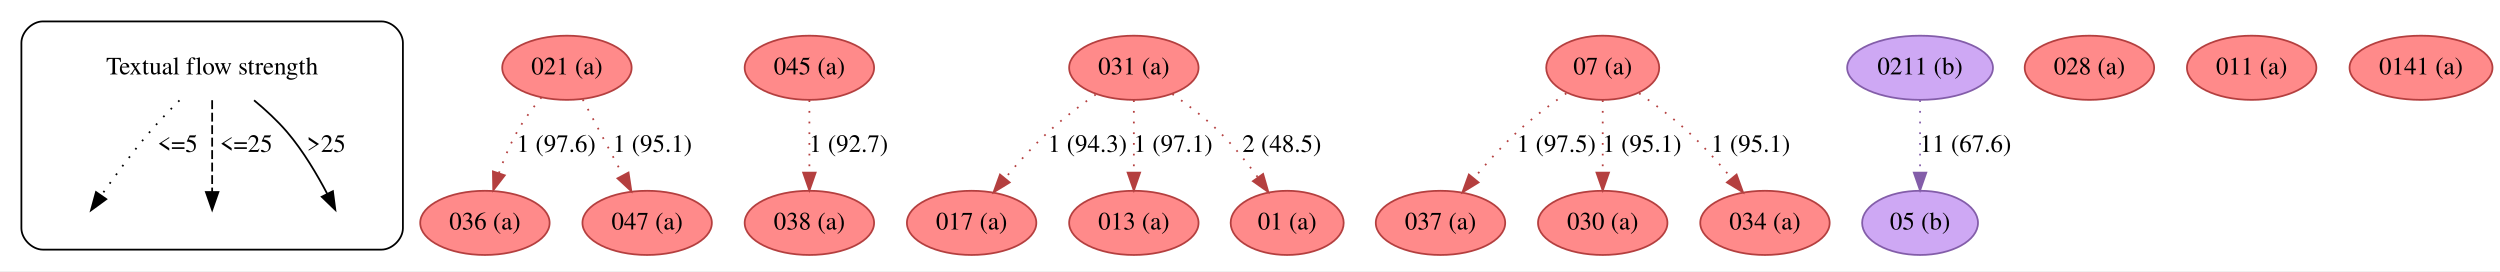
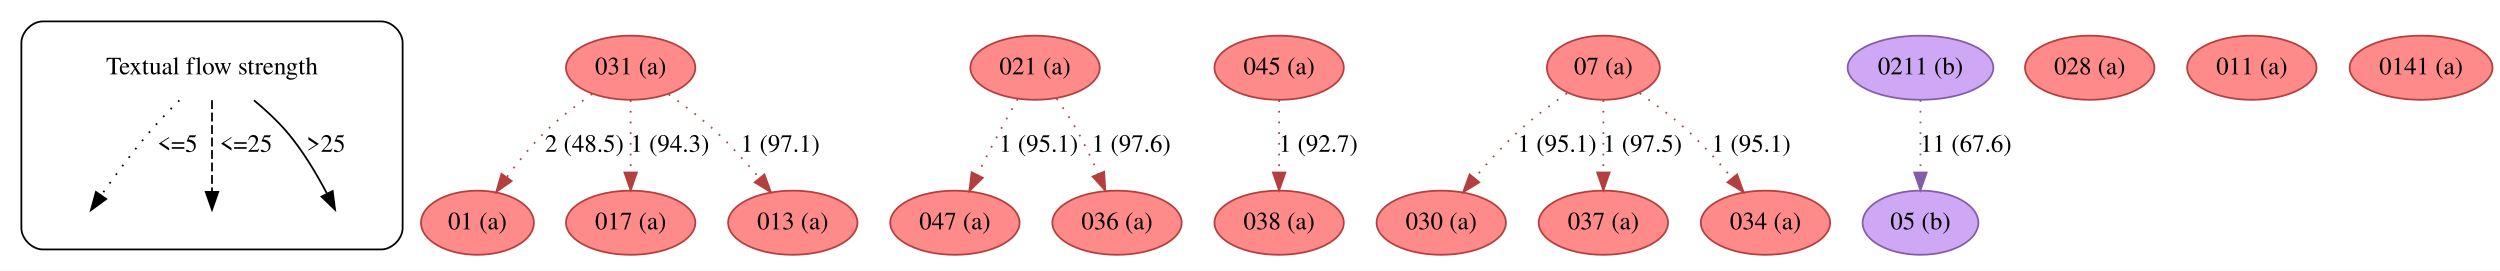
- <svg xmlns="http://www.w3.org/2000/svg" width="1402pt" height="152pt" viewBox="0.00 0.00 1402.30 152.00">
+ <svg xmlns="http://www.w3.org/2000/svg" width="1403pt" height="152pt" viewBox="0.00 0.00 1403.30 152.00">
  <g id="graph0" class="graph" transform="scale(1 1) rotate(0) translate(4 148)">
-     <polygon fill="white" stroke="none" points="-4,4 -4,-148 1398.3,-148 1398.3,4 -4,4" />
+     <polygon fill="white" stroke="none" points="-4,4 -4,-148 1399.3,-148 1399.3,4 -4,4" />
    <g id="clust1" class="cluster">
      <path fill="none" stroke="black" d="M20,-8C20,-8 210,-8 210,-8 216,-8 222,-14 222,-20 222,-20 222,-124 222,-124 222,-130 216,-136 210,-136 210,-136 20,-136 20,-136 14,-136 8,-130 8,-124 8,-124 8,-20 8,-20 8,-14 14,-8 20,-8" />
    </g>
    <g id="node1" class="node">
      <text text-anchor="middle" x="115" y="-106.3" font-family="Times,serif" font-size="14.00">Textual flow strength</text>
    </g>
    <g id="edge1" class="edge">
      <path fill="none" stroke="black" stroke-dasharray="1,5" d="M96.666,-91.686C91.132,-86.194 85.161,-79.989 80,-74 70.171,-62.593 60.072,-48.779 52.914,-38.563" />
      <polygon fill="black" stroke="black" points="55.614,-36.314 47.056,-30.069 49.851,-40.288 55.614,-36.314" />
      <text text-anchor="middle" x="95.5" y="-62.8" font-family="Times,serif" font-size="14.00">&lt;=5  </text>
    </g>
    <g id="edge2" class="edge">
      <path fill="none" stroke="black" stroke-dasharray="5,2" d="M115,-91.799C115,-76.794 115,-55.175 115,-40.409" />
      <polygon fill="black" stroke="black" points="118.5,-40.293 115,-30.293 111.5,-40.293 118.5,-40.293" />
      <text text-anchor="middle" x="134" y="-62.8" font-family="Times,serif" font-size="14.00">  &lt;=25</text>
    </g>
    <g id="edge3" class="edge">
      <path fill="none" stroke="black" d="M138.503,-91.76C144.906,-86.462 151.567,-80.344 157,-74 166.087,-63.39 174.095,-49.689 179.546,-39.313" />
      <polygon fill="black" stroke="black" points="182.722,-40.789 184.091,-30.283 176.469,-37.642 182.722,-40.789" />
      <text text-anchor="middle" x="179" y="-62.8" font-family="Times,serif" font-size="14.00">&gt;25</text>
    </g>
    <g id="node5" class="node">
-       <ellipse fill="#ff8a8a" stroke="#b43f3f" cx="314" cy="-110" rx="36.294" ry="18" />
-       <text text-anchor="middle" x="314" y="-106.3" font-family="Times,serif" font-size="14.00">021 (a)</text>
+       <ellipse fill="#ff8a8a" stroke="#b43f3f" cx="350" cy="-110" rx="36.294" ry="18" />
+       <text text-anchor="middle" x="350" y="-106.3" font-family="Times,serif" font-size="14.00">031 (a)</text>
    </g>
    <g id="node6" class="node">
-       <ellipse fill="#ff8a8a" stroke="#b43f3f" cx="268" cy="-23" rx="36.294" ry="18" />
-       <text text-anchor="middle" x="268" y="-19.3" font-family="Times,serif" font-size="14.00">036 (a)</text>
+       <ellipse fill="#ff8a8a" stroke="#b43f3f" cx="264" cy="-23" rx="31.695" ry="18" />
+       <text text-anchor="middle" x="264" y="-19.3" font-family="Times,serif" font-size="14.00">01 (a)</text>
    </g>
    <g id="edge4" class="edge">
-       <path fill="none" stroke="#b43f3f" stroke-dasharray="1,5" d="M299.713,-93.414C294.903,-87.617 289.8,-80.791 286,-74 281.99,-66.834 278.593,-58.608 275.867,-50.924" />
-       <polygon fill="#b43f3f" stroke="#b43f3f" points="279.138,-49.666 272.675,-41.271 272.492,-51.864 279.138,-49.666" />
-       <text text-anchor="middle" x="308" y="-62.8" font-family="Times,serif" font-size="14.00">1 (97.6)</text>
+       <path fill="none" stroke="#b43f3f" stroke-dasharray="1,5" d="M328.396,-95.25C319.74,-89.245 309.954,-81.798 302,-74 294.175,-66.329 286.638,-56.975 280.368,-48.442" />
+       <polygon fill="#b43f3f" stroke="#b43f3f" points="283.206,-46.394 274.557,-40.275 277.503,-50.452 283.206,-46.394" />
+       <text text-anchor="middle" x="324" y="-62.8" font-family="Times,serif" font-size="14.00">2 (48.5)</text>
    </g>
    <g id="node7" class="node">
-       <ellipse fill="#ff8a8a" stroke="#b43f3f" cx="359" cy="-23" rx="36.294" ry="18" />
-       <text text-anchor="middle" x="359" y="-19.3" font-family="Times,serif" font-size="14.00">047 (a)</text>
+       <ellipse fill="#ff8a8a" stroke="#b43f3f" cx="350" cy="-23" rx="36.294" ry="18" />
+       <text text-anchor="middle" x="350" y="-19.3" font-family="Times,serif" font-size="14.00">017 (a)</text>
    </g>
    <g id="edge5" class="edge">
-       <path fill="none" stroke="#b43f3f" stroke-dasharray="1,5" d="M322.891,-92.207C329.3,-80.099 338.071,-63.533 345.363,-49.759" />
-       <polygon fill="#b43f3f" stroke="#b43f3f" points="348.542,-51.234 350.128,-40.758 342.356,-47.959 348.542,-51.234" />
-       <text text-anchor="middle" x="362" y="-62.8" font-family="Times,serif" font-size="14.00">1 (95.1)</text>
+       <path fill="none" stroke="#b43f3f" stroke-dasharray="1,5" d="M350,-91.799C350,-80.163 350,-64.548 350,-51.237" />
+       <polygon fill="#b43f3f" stroke="#b43f3f" points="353.5,-51.175 350,-41.175 346.5,-51.175 353.5,-51.175" />
+       <text text-anchor="middle" x="372" y="-62.8" font-family="Times,serif" font-size="14.00">1 (94.3)</text>
    </g>
    <g id="node8" class="node">
-       <ellipse fill="#ff8a8a" stroke="#b43f3f" cx="450" cy="-110" rx="36.294" ry="18" />
-       <text text-anchor="middle" x="450" y="-106.3" font-family="Times,serif" font-size="14.00">045 (a)</text>
+       <ellipse fill="#ff8a8a" stroke="#b43f3f" cx="441" cy="-23" rx="36.294" ry="18" />
+       <text text-anchor="middle" x="441" y="-19.3" font-family="Times,serif" font-size="14.00">013 (a)</text>
+     </g>
+     <g id="edge6" class="edge">
+       <path fill="none" stroke="#b43f3f" stroke-dasharray="1,5" d="M371.372,-95.006C379.992,-88.963 389.814,-81.554 398,-74 406.544,-66.115 415.076,-56.619 422.26,-48.029" />
+       <polygon fill="#b43f3f" stroke="#b43f3f" points="425.077,-50.114 428.692,-40.154 419.656,-45.685 425.077,-50.114" />
+       <text text-anchor="middle" x="434" y="-62.8" font-family="Times,serif" font-size="14.00">1 (97.1)</text>
    </g>
    <g id="node9" class="node">
-       <ellipse fill="#ff8a8a" stroke="#b43f3f" cx="450" cy="-23" rx="36.294" ry="18" />
-       <text text-anchor="middle" x="450" y="-19.3" font-family="Times,serif" font-size="14.00">038 (a)</text>
-     </g>
-     <g id="edge6" class="edge">
-       <path fill="none" stroke="#b43f3f" stroke-dasharray="1,5" d="M450,-91.799C450,-80.163 450,-64.548 450,-51.237" />
-       <polygon fill="#b43f3f" stroke="#b43f3f" points="453.5,-51.175 450,-41.175 446.5,-51.175 453.5,-51.175" />
-       <text text-anchor="middle" x="472" y="-62.8" font-family="Times,serif" font-size="14.00">1 (92.7)</text>
+       <ellipse fill="#ff8a8a" stroke="#b43f3f" cx="577" cy="-110" rx="36.294" ry="18" />
+       <text text-anchor="middle" x="577" y="-106.3" font-family="Times,serif" font-size="14.00">021 (a)</text>
    </g>
    <g id="node10" class="node">
-       <ellipse fill="#ff8a8a" stroke="#b43f3f" cx="632" cy="-110" rx="36.294" ry="18" />
-       <text text-anchor="middle" x="632" y="-106.3" font-family="Times,serif" font-size="14.00">031 (a)</text>
+       <ellipse fill="#ff8a8a" stroke="#b43f3f" cx="532" cy="-23" rx="36.294" ry="18" />
+       <text text-anchor="middle" x="532" y="-19.3" font-family="Times,serif" font-size="14.00">047 (a)</text>
+     </g>
+     <g id="edge7" class="edge">
+       <path fill="none" stroke="#b43f3f" stroke-dasharray="1,5" d="M567.247,-92.371C563.926,-86.593 560.236,-80.047 557,-74 552.833,-66.213 548.469,-57.645 544.575,-49.834" />
+       <polygon fill="#b43f3f" stroke="#b43f3f" points="547.672,-48.2 540.104,-40.785 541.397,-51.301 547.672,-48.2" />
+       <text text-anchor="middle" x="579" y="-62.8" font-family="Times,serif" font-size="14.00">1 (95.1)</text>
    </g>
    <g id="node11" class="node">
-       <ellipse fill="#ff8a8a" stroke="#b43f3f" cx="541" cy="-23" rx="36.294" ry="18" />
-       <text text-anchor="middle" x="541" y="-19.3" font-family="Times,serif" font-size="14.00">017 (a)</text>
+       <ellipse fill="#ff8a8a" stroke="#b43f3f" cx="623" cy="-23" rx="36.294" ry="18" />
+       <text text-anchor="middle" x="623" y="-19.3" font-family="Times,serif" font-size="14.00">036 (a)</text>
    </g>
-     <g id="edge7" class="edge">
-       <path fill="none" stroke="#b43f3f" stroke-dasharray="1,5" d="M610.628,-95.006C602.008,-88.963 592.186,-81.554 584,-74 575.456,-66.115 566.924,-56.619 559.74,-48.029" />
-       <polygon fill="#b43f3f" stroke="#b43f3f" points="562.344,-45.685 553.308,-40.154 556.923,-50.114 562.344,-45.685" />
-       <text text-anchor="middle" x="606" y="-62.8" font-family="Times,serif" font-size="14.00">1 (94.3)</text>
+     <g id="edge8" class="edge">
+       <path fill="none" stroke="#b43f3f" stroke-dasharray="1,5" d="M589.129,-92.67C593.149,-86.917 597.489,-80.309 601,-74 605.15,-66.542 609.102,-58.148 612.481,-50.398" />
+       <polygon fill="#b43f3f" stroke="#b43f3f" points="615.764,-51.618 616.427,-41.044 609.315,-48.897 615.764,-51.618" />
+       <text text-anchor="middle" x="631" y="-62.8" font-family="Times,serif" font-size="14.00">1 (97.6)</text>
    </g>
    <g id="node12" class="node">
-       <ellipse fill="#ff8a8a" stroke="#b43f3f" cx="632" cy="-23" rx="36.294" ry="18" />
-       <text text-anchor="middle" x="632" y="-19.3" font-family="Times,serif" font-size="14.00">013 (a)</text>
-     </g>
-     <g id="edge8" class="edge">
-       <path fill="none" stroke="#b43f3f" stroke-dasharray="1,5" d="M632,-91.799C632,-80.163 632,-64.548 632,-51.237" />
-       <polygon fill="#b43f3f" stroke="#b43f3f" points="635.5,-51.175 632,-41.175 628.5,-51.175 635.5,-51.175" />
-       <text text-anchor="middle" x="654" y="-62.8" font-family="Times,serif" font-size="14.00">1 (97.1)</text>
+       <ellipse fill="#ff8a8a" stroke="#b43f3f" cx="714" cy="-110" rx="36.294" ry="18" />
+       <text text-anchor="middle" x="714" y="-106.3" font-family="Times,serif" font-size="14.00">045 (a)</text>
    </g>
    <g id="node13" class="node">
-       <ellipse fill="#ff8a8a" stroke="#b43f3f" cx="718" cy="-23" rx="31.695" ry="18" />
-       <text text-anchor="middle" x="718" y="-19.3" font-family="Times,serif" font-size="14.00">01 (a)</text>
+       <ellipse fill="#ff8a8a" stroke="#b43f3f" cx="714" cy="-23" rx="36.294" ry="18" />
+       <text text-anchor="middle" x="714" y="-19.3" font-family="Times,serif" font-size="14.00">038 (a)</text>
    </g>
    <g id="edge9" class="edge">
-       <path fill="none" stroke="#b43f3f" stroke-dasharray="1,5" d="M653.604,-95.25C662.26,-89.245 672.046,-81.798 680,-74 687.825,-66.329 695.362,-56.975 701.632,-48.442" />
-       <polygon fill="#b43f3f" stroke="#b43f3f" points="704.497,-50.452 707.443,-40.275 698.794,-46.394 704.497,-50.452" />
-       <text text-anchor="middle" x="715" y="-62.8" font-family="Times,serif" font-size="14.00">2 (48.5)</text>
+       <path fill="none" stroke="#b43f3f" stroke-dasharray="1,5" d="M714,-91.799C714,-80.163 714,-64.548 714,-51.237" />
+       <polygon fill="#b43f3f" stroke="#b43f3f" points="717.5,-51.175 714,-41.175 710.5,-51.175 717.5,-51.175" />
+       <text text-anchor="middle" x="736" y="-62.8" font-family="Times,serif" font-size="14.00">1 (92.7)</text>
    </g>
    <g id="node14" class="node">
-       <ellipse fill="#ff8a8a" stroke="#b43f3f" cx="895" cy="-110" rx="31.695" ry="18" />
-       <text text-anchor="middle" x="895" y="-106.3" font-family="Times,serif" font-size="14.00">07 (a)</text>
+       <ellipse fill="#ff8a8a" stroke="#b43f3f" cx="896" cy="-110" rx="31.695" ry="18" />
+       <text text-anchor="middle" x="896" y="-106.3" font-family="Times,serif" font-size="14.00">07 (a)</text>
    </g>
    <g id="node15" class="node">
-       <ellipse fill="#ff8a8a" stroke="#b43f3f" cx="804" cy="-23" rx="36.294" ry="18" />
-       <text text-anchor="middle" x="804" y="-19.3" font-family="Times,serif" font-size="14.00">037 (a)</text>
+       <ellipse fill="#ff8a8a" stroke="#b43f3f" cx="805" cy="-23" rx="36.294" ry="18" />
+       <text text-anchor="middle" x="805" y="-19.3" font-family="Times,serif" font-size="14.00">030 (a)</text>
    </g>
    <g id="edge10" class="edge">
-       <path fill="none" stroke="#b43f3f" stroke-dasharray="1,5" d="M874.581,-95.672C865.737,-89.512 855.489,-81.834 847,-74 838.456,-66.115 829.924,-56.619 822.74,-48.029" />
-       <polygon fill="#b43f3f" stroke="#b43f3f" points="825.344,-45.685 816.308,-40.154 819.923,-50.114 825.344,-45.685" />
-       <text text-anchor="middle" x="869" y="-62.8" font-family="Times,serif" font-size="14.00">1 (97.5)</text>
+       <path fill="none" stroke="#b43f3f" stroke-dasharray="1,5" d="M875.581,-95.672C866.737,-89.512 856.489,-81.834 848,-74 839.456,-66.115 830.924,-56.619 823.74,-48.029" />
+       <polygon fill="#b43f3f" stroke="#b43f3f" points="826.344,-45.685 817.308,-40.154 820.923,-50.114 826.344,-45.685" />
+       <text text-anchor="middle" x="870" y="-62.8" font-family="Times,serif" font-size="14.00">1 (95.1)</text>
    </g>
    <g id="node16" class="node">
-       <ellipse fill="#ff8a8a" stroke="#b43f3f" cx="895" cy="-23" rx="36.294" ry="18" />
-       <text text-anchor="middle" x="895" y="-19.3" font-family="Times,serif" font-size="14.00">030 (a)</text>
+       <ellipse fill="#ff8a8a" stroke="#b43f3f" cx="896" cy="-23" rx="36.294" ry="18" />
+       <text text-anchor="middle" x="896" y="-19.3" font-family="Times,serif" font-size="14.00">037 (a)</text>
    </g>
    <g id="edge11" class="edge">
-       <path fill="none" stroke="#b43f3f" stroke-dasharray="1,5" d="M895,-91.799C895,-80.163 895,-64.548 895,-51.237" />
-       <polygon fill="#b43f3f" stroke="#b43f3f" points="898.5,-51.175 895,-41.175 891.5,-51.175 898.5,-51.175" />
-       <text text-anchor="middle" x="917" y="-62.8" font-family="Times,serif" font-size="14.00">1 (95.1)</text>
+       <path fill="none" stroke="#b43f3f" stroke-dasharray="1,5" d="M896,-91.799C896,-80.163 896,-64.548 896,-51.237" />
+       <polygon fill="#b43f3f" stroke="#b43f3f" points="899.5,-51.175 896,-41.175 892.5,-51.175 899.5,-51.175" />
+       <text text-anchor="middle" x="918" y="-62.8" font-family="Times,serif" font-size="14.00">1 (97.5)</text>
    </g>
    <g id="node17" class="node">
-       <ellipse fill="#ff8a8a" stroke="#b43f3f" cx="986" cy="-23" rx="36.294" ry="18" />
-       <text text-anchor="middle" x="986" y="-19.3" font-family="Times,serif" font-size="14.00">034 (a)</text>
+       <ellipse fill="#ff8a8a" stroke="#b43f3f" cx="987" cy="-23" rx="36.294" ry="18" />
+       <text text-anchor="middle" x="987" y="-19.3" font-family="Times,serif" font-size="14.00">034 (a)</text>
    </g>
    <g id="edge12" class="edge">
-       <path fill="none" stroke="#b43f3f" stroke-dasharray="1,5" d="M915.419,-95.672C924.263,-89.512 934.511,-81.834 943,-74 951.544,-66.115 960.076,-56.619 967.26,-48.029" />
-       <polygon fill="#b43f3f" stroke="#b43f3f" points="970.077,-50.114 973.692,-40.154 964.656,-45.685 970.077,-50.114" />
-       <text text-anchor="middle" x="978" y="-62.8" font-family="Times,serif" font-size="14.00">1 (95.1)</text>
+       <path fill="none" stroke="#b43f3f" stroke-dasharray="1,5" d="M916.419,-95.672C925.263,-89.512 935.511,-81.834 944,-74 952.544,-66.115 961.076,-56.619 968.26,-48.029" />
+       <polygon fill="#b43f3f" stroke="#b43f3f" points="971.077,-50.114 974.692,-40.154 965.656,-45.685 971.077,-50.114" />
+       <text text-anchor="middle" x="979" y="-62.8" font-family="Times,serif" font-size="14.00">1 (95.1)</text>
    </g>
    <g id="node18" class="node">
-       <ellipse fill="#cea8f4" stroke="#835da9" cx="1073" cy="-110" rx="40.893" ry="18" />
-       <text text-anchor="middle" x="1073" y="-106.3" font-family="Times,serif" font-size="14.00">0211 (b)</text>
+       <ellipse fill="#cea8f4" stroke="#835da9" cx="1074" cy="-110" rx="40.893" ry="18" />
+       <text text-anchor="middle" x="1074" y="-106.3" font-family="Times,serif" font-size="14.00">0211 (b)</text>
    </g>
    <g id="node19" class="node">
-       <ellipse fill="#cea8f4" stroke="#835da9" cx="1073" cy="-23" rx="32.494" ry="18" />
-       <text text-anchor="middle" x="1073" y="-19.3" font-family="Times,serif" font-size="14.00">05 (b)</text>
+       <ellipse fill="#cea8f4" stroke="#835da9" cx="1074" cy="-23" rx="32.494" ry="18" />
+       <text text-anchor="middle" x="1074" y="-19.3" font-family="Times,serif" font-size="14.00">05 (b)</text>
    </g>
    <g id="edge13" class="edge">
-       <path fill="none" stroke="#835da9" stroke-dasharray="1,5" d="M1073,-91.799C1073,-80.163 1073,-64.548 1073,-51.237" />
-       <polygon fill="#835da9" stroke="#835da9" points="1076.5,-51.175 1073,-41.175 1069.5,-51.175 1076.5,-51.175" />
-       <text text-anchor="middle" x="1098.5" y="-62.8" font-family="Times,serif" font-size="14.00">11 (67.6)</text>
+       <path fill="none" stroke="#835da9" stroke-dasharray="1,5" d="M1074,-91.799C1074,-80.163 1074,-64.548 1074,-51.237" />
+       <polygon fill="#835da9" stroke="#835da9" points="1077.5,-51.175 1074,-41.175 1070.5,-51.175 1077.5,-51.175" />
+       <text text-anchor="middle" x="1099.5" y="-62.8" font-family="Times,serif" font-size="14.00">11 (67.6)</text>
    </g>
    <g id="node20" class="node">
-       <ellipse fill="#ff8a8a" stroke="#b43f3f" cx="1168" cy="-110" rx="36.294" ry="18" />
-       <text text-anchor="middle" x="1168" y="-106.3" font-family="Times,serif" font-size="14.00">028 (a)</text>
+       <ellipse fill="#ff8a8a" stroke="#b43f3f" cx="1169" cy="-110" rx="36.294" ry="18" />
+       <text text-anchor="middle" x="1169" y="-106.3" font-family="Times,serif" font-size="14.00">028 (a)</text>
    </g>
    <g id="node21" class="node">
-       <ellipse fill="#ff8a8a" stroke="#b43f3f" cx="1259" cy="-110" rx="36.294" ry="18" />
-       <text text-anchor="middle" x="1259" y="-106.3" font-family="Times,serif" font-size="14.00">011 (a)</text>
+       <ellipse fill="#ff8a8a" stroke="#b43f3f" cx="1260" cy="-110" rx="36.294" ry="18" />
+       <text text-anchor="middle" x="1260" y="-106.3" font-family="Times,serif" font-size="14.00">011 (a)</text>
    </g>
    <g id="node22" class="node">
-       <ellipse fill="#ff8a8a" stroke="#b43f3f" cx="1354" cy="-110" rx="40.094" ry="18" />
-       <text text-anchor="middle" x="1354" y="-106.3" font-family="Times,serif" font-size="14.00">0141 (a)</text>
+       <ellipse fill="#ff8a8a" stroke="#b43f3f" cx="1355" cy="-110" rx="40.094" ry="18" />
+       <text text-anchor="middle" x="1355" y="-106.3" font-family="Times,serif" font-size="14.00">0141 (a)</text>
    </g>
  </g>
</svg>
